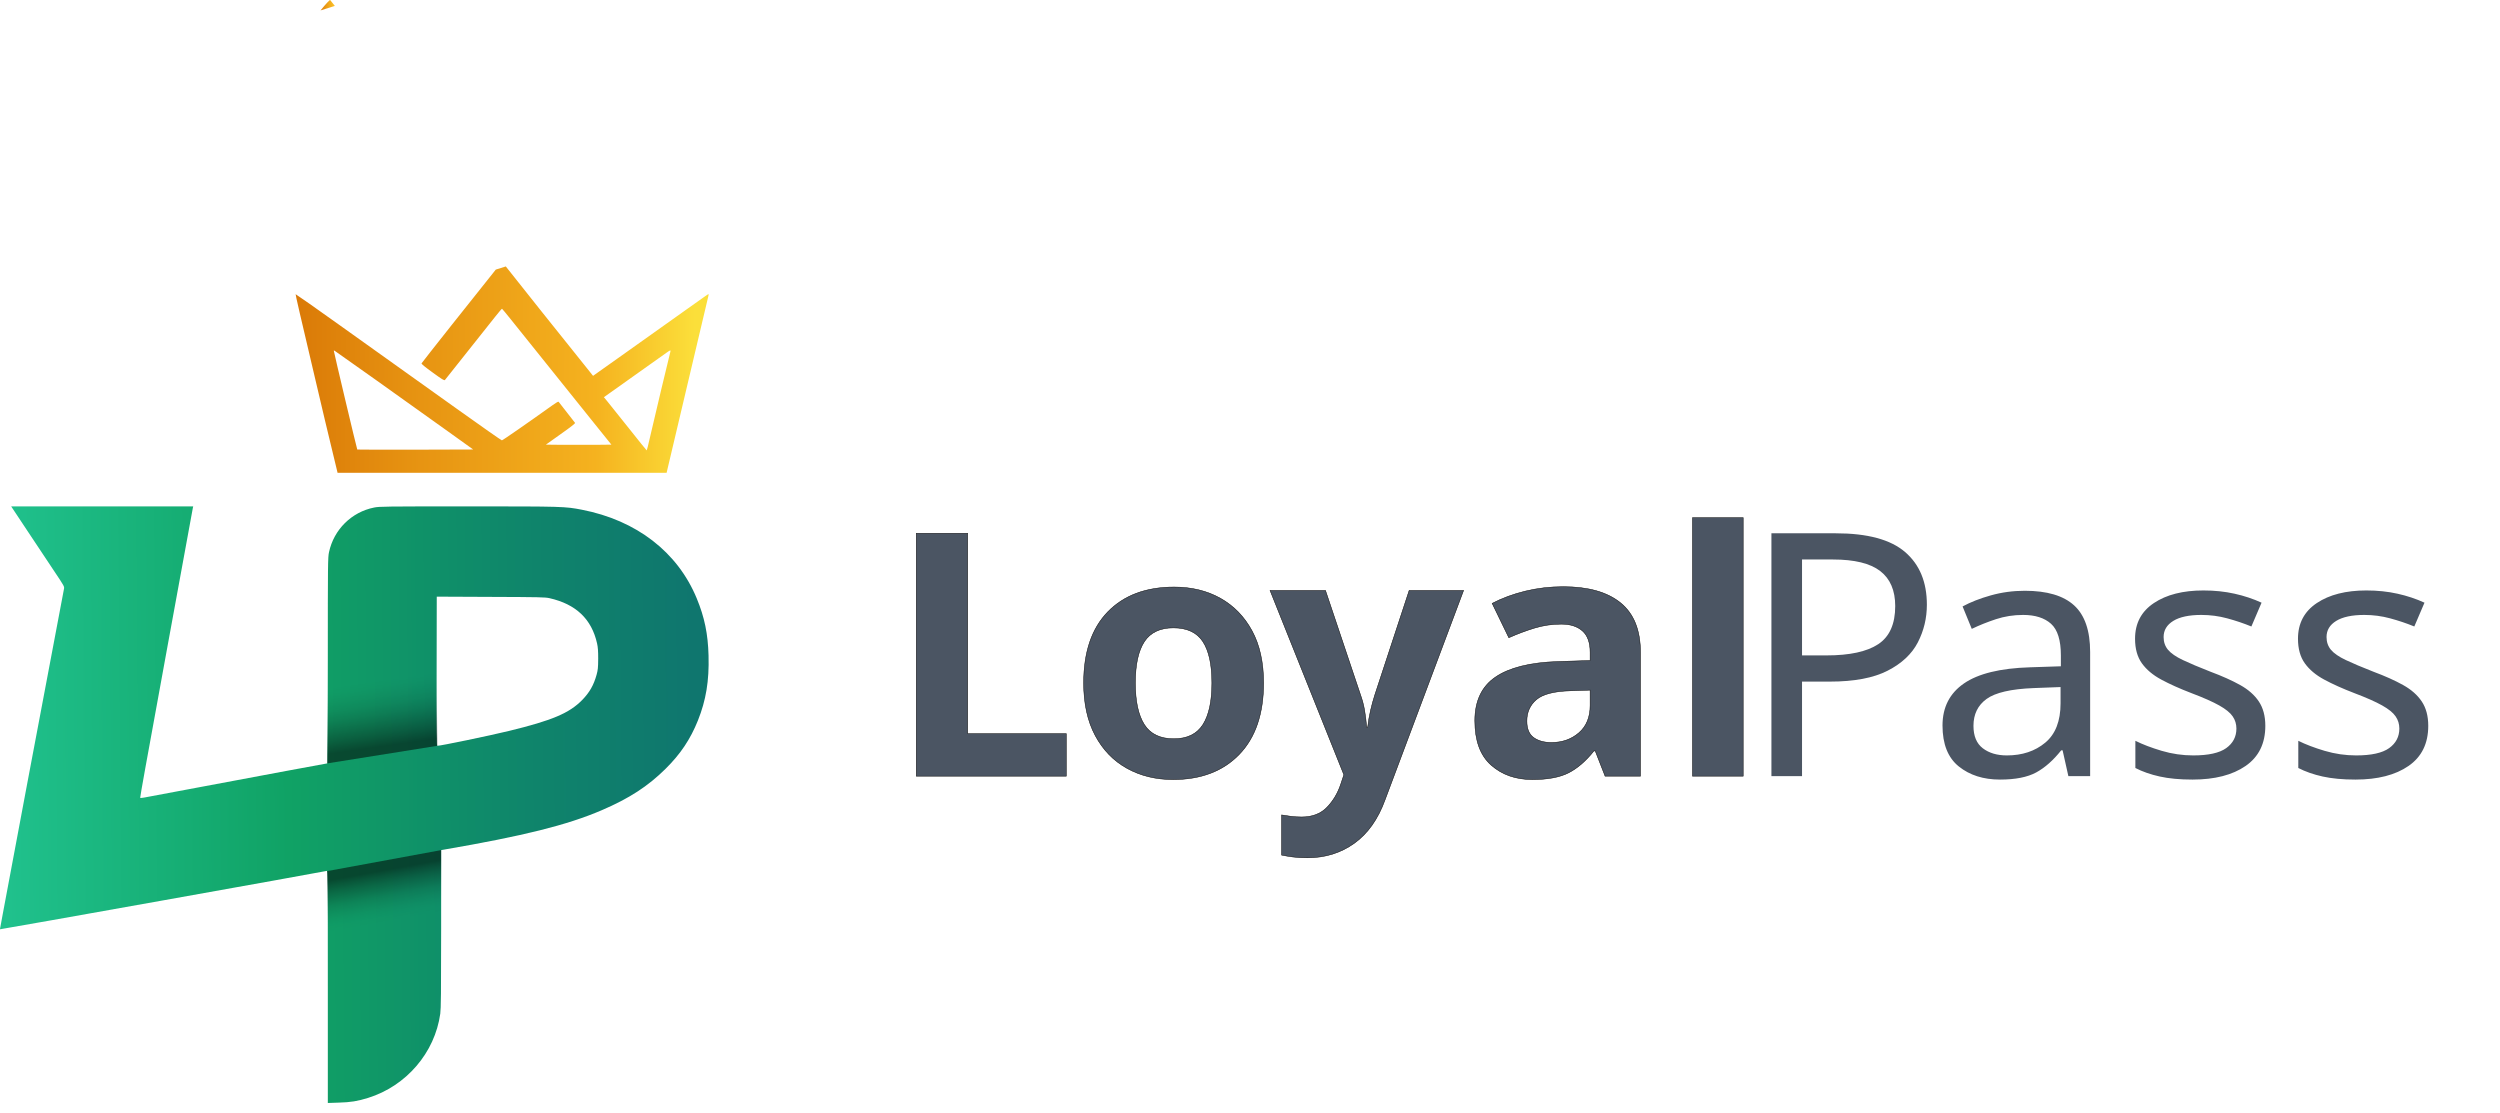
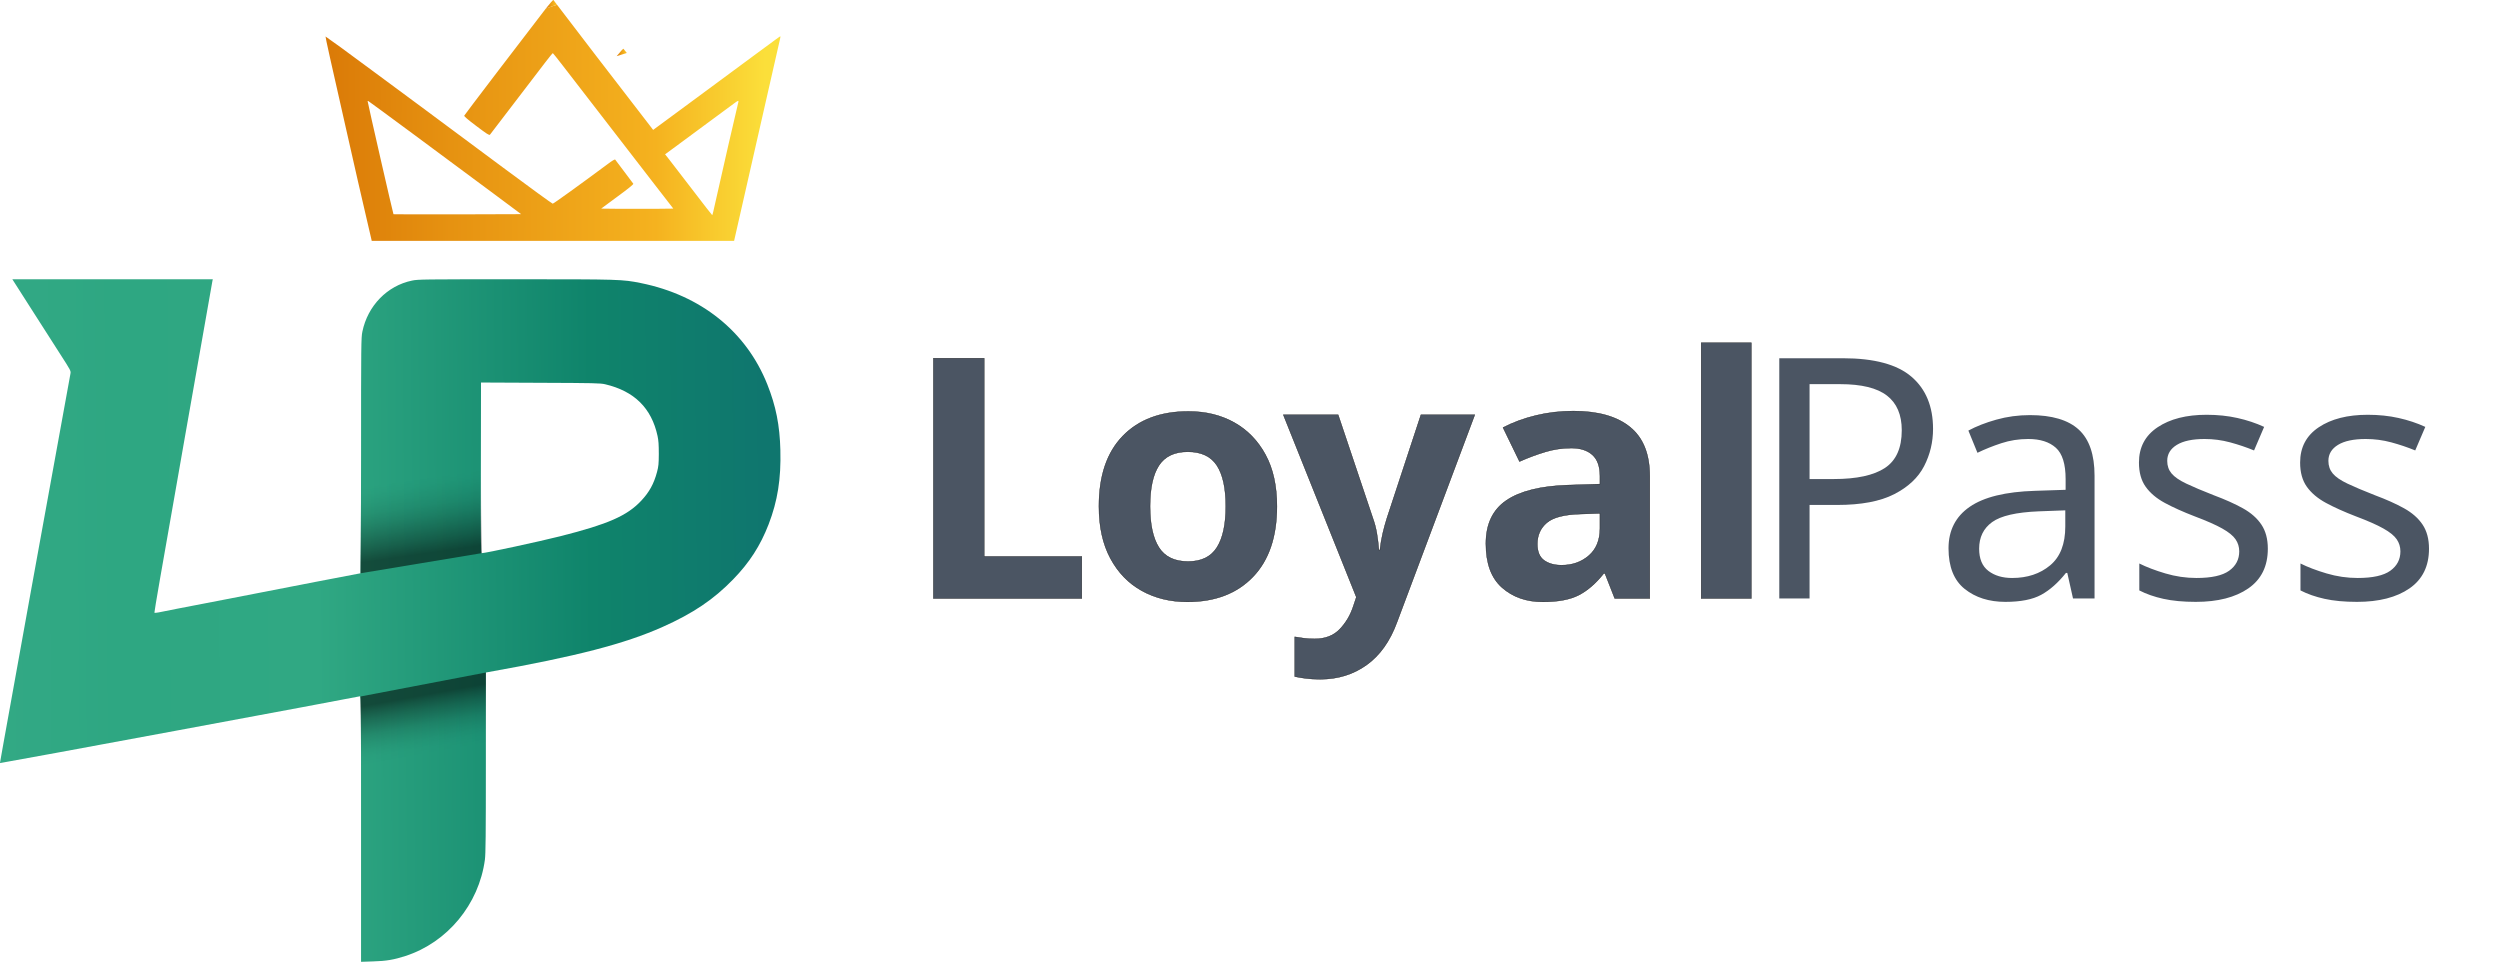
- <svg xmlns="http://www.w3.org/2000/svg" xmlns:xlink="http://www.w3.org/1999/xlink" id="Capa_1" data-name="Capa 1" viewBox="0 0 1338.83 595.94">
+ <svg xmlns="http://www.w3.org/2000/svg" id="Capa_1" data-name="Capa 1" viewBox="0 0 1890.4 727.28">
  <defs>
    <style>
-       .cls-1 {
-         fill: url(#Degradado_sin_nombre_16);
-       }
- 
-       .cls-2 {
-         fill: url(#Degradado_sin_nombre_99);
-         opacity: .54;
-       }
- 
-       .cls-2, .cls-3 {
-         mix-blend-mode: multiply;
-       }
- 
-       .cls-4 {
-         letter-spacing: 0em;
-       }
- 
-       .cls-4, .cls-5, .cls-6, .cls-7, .cls-8, .cls-9 {
+       .cls-1, .cls-2, .cls-3, .cls-4, .cls-5, .cls-6 {
        fill: #4b5563;
      }

-       .cls-4, .cls-6, .cls-8, .cls-9 {
+       .cls-1, .cls-2, .cls-3, .cls-5 {
        font-family: GoogleSans-Bold, 'Google Sans';
        font-variation-settings: 'opsz' 18, 'wght' 700, 'GRAD' 0;
        font-weight: 700;
        stroke: #000;
        stroke-miterlimit: 10;
        stroke-width: .25px;
      }

-       .cls-5, .cls-7 {
+       .cls-7 {
+         font-size: 254.43px;
+       }
+ 
+       .cls-8 {
+         fill: url(#Degradado_sin_nombre_16);
+       }
+ 
+       .cls-9 {
+         font-family: MyriadPro-Regular, 'Myriad Pro';
+       }
+ 
+       .cls-9, .cls-4 {
+         letter-spacing: 0em;
+       }
+ 
+       .cls-2, .cls-6 {
+         letter-spacing: -.02em;
+       }
+ 
+       .cls-3 {
+         letter-spacing: 0em;
+       }
+ 
+       .cls-10, .cls-11, .cls-12 {
+         isolation: isolate;
+       }
+ 
+       .cls-11 {
+         fill: url(#Degradado_sin_nombre_4);
+         opacity: .53;
+       }
+ 
+       .cls-11, .cls-12 {
+         mix-blend-mode: multiply;
+       }
+ 
+       .cls-13 {
+         fill: url(#Degradado_sin_nombre_9);
+       }
+ 
+       .cls-4, .cls-6 {
        font-family: GoogleSans-Regular, 'Google Sans';
        font-variation-settings: 'opsz' 18, 'wght' 400, 'GRAD' 0;
      }

-       .cls-6 {
-         letter-spacing: -.02em;
+       .cls-5 {
+         letter-spacing: 0em;
      }

-       .cls-10 {
-         fill: url(#Degradado_sin_nombre_248);
-       }
- 
-       .cls-7 {
-         letter-spacing: -.02em;
-       }
- 
-       .cls-11 {
-         font-size: 182.16px;
+       .cls-14 {
+         fill: url(#Degradado_sin_nombre_3);
      }

      .cls-12 {
-         fill: url(#Degradado_sin_nombre_268);
+         fill: url(#Degradado_sin_nombre_5);
+         opacity: .54;
      }

-       .cls-8 {
-         letter-spacing: 0em;
-       }
- 
-       .cls-13 {
-         font-family: MyriadPro-Regular, 'Myriad Pro';
-       }
- 
-       .cls-3 {
-         fill: url(#Degradado_sin_nombre_95);
-         opacity: .53;
-       }
- 
-       .cls-9 {
-         letter-spacing: 0em;
+       .cls-15 {
+         fill: url(#Degradado_sin_nombre_20);
      }
    </style>
-     <linearGradient id="Degradado_sin_nombre_248" data-name="Degradado sin nombre 248" x1="531.4" y1="79.27" x2="215.4" y2="78.78" gradientUnits="userSpaceOnUse">
+     <linearGradient id="Degradado_sin_nombre_16" data-name="Degradado sin nombre 16" x1="473.68" y1="687.72" x2="466.02" y2="687.71" gradientTransform="translate(0 727.39) scale(1 -1)" gradientUnits="userSpaceOnUse">
+       <stop offset="0" stop-color="#fbbf24" />
+       <stop offset=".24" stop-color="#f5b21f" />
+       <stop offset=".69" stop-color="#e69211" />
+       <stop offset="1" stop-color="#d97706" />
+     </linearGradient>
+     <linearGradient id="Degradado_sin_nombre_20" data-name="Degradado sin nombre 20" x1="-15.34" y1="258.82" x2="578.42" y2="263.52" gradientTransform="translate(0 729.28) scale(1 -1)" gradientUnits="userSpaceOnUse">
+       <stop offset="0" stop-color="#33a985" />
+       <stop offset=".18" stop-color="#2ea782" />
+       <stop offset=".43" stop-color="#30a883" />
+       <stop offset=".78" stop-color="#0f846b" />
+       <stop offset="1" stop-color="#0f766e" />
+     </linearGradient>
+     <linearGradient id="Degradado_sin_nombre_9" data-name="Degradado sin nombre 9" x1="578.45" y1="636.06" x2="234.47" y2="636.6" gradientTransform="translate(0 729.28) scale(1 -1)" gradientUnits="userSpaceOnUse">
      <stop offset="0" stop-color="#fbdf3a" />
      <stop offset=".24" stop-color="#f5b21f" />
      <stop offset=".69" stop-color="#e69211" />
      <stop offset="1" stop-color="#d97706" />
    </linearGradient>
-     <linearGradient id="Degradado_sin_nombre_268" data-name="Degradado sin nombre 268" x1="-14.06" y1="412.91" x2="531.33" y2="408.6" gradientUnits="userSpaceOnUse">
-       <stop offset="0" stop-color="#22c591" />
-       <stop offset=".01" stop-color="#21c38f" />
-       <stop offset=".43" stop-color="#10a265" />
-       <stop offset=".78" stop-color="#0f846b" />
-       <stop offset="1" stop-color="#0f766e" />
+     <linearGradient id="Degradado_sin_nombre_3" data-name="Degradado sin nombre 3" x1="420.93" y1="-384.16" x2="412.59" y2="-384.15" gradientTransform="translate(0 387.31)" gradientUnits="userSpaceOnUse">
+       <stop offset="0" stop-color="#fbbf24" />
+       <stop offset=".24" stop-color="#f5b21f" />
+       <stop offset=".69" stop-color="#e69211" />
+       <stop offset="1" stop-color="#d97706" />
    </linearGradient>
-     <linearGradient id="Degradado_sin_nombre_95" data-name="Degradado sin nombre 95" x1="283.09" y1="279.8" x2="298.01" y2="384.21" gradientUnits="userSpaceOnUse">
+     <linearGradient id="Degradado_sin_nombre_4" data-name="Degradado sin nombre 4" x1="307.81" y1="409.05" x2="324.68" y2="290.97" gradientTransform="translate(0 729.28) scale(1 -1)" gradientUnits="userSpaceOnUse">
      <stop offset=".36" stop-color="#fff" />
      <stop offset=".4" stop-color="#f9f9f9" />
      <stop offset=".46" stop-color="#e9e9e9" />
      <stop offset=".53" stop-color="#d0d0d0" />
      <stop offset=".6" stop-color="#ababab" />
      <stop offset=".67" stop-color="#7d7d7d" />
      <stop offset=".75" stop-color="#444" />
      <stop offset=".83" stop-color="#030303" />
      <stop offset=".83" stop-color="#000" />
    </linearGradient>
-     <linearGradient id="Degradado_sin_nombre_99" data-name="Degradado sin nombre 99" x1="304.07" y1="535.48" x2="287.37" y2="444.2" gradientUnits="userSpaceOnUse">
+     <linearGradient id="Degradado_sin_nombre_5" data-name="Degradado sin nombre 5" x1="331.35" y1="120.49" x2="312.47" y2="223.71" gradientTransform="translate(0 729.28) scale(1 -1)" gradientUnits="userSpaceOnUse">
      <stop offset=".38" stop-color="#fff" />
      <stop offset=".43" stop-color="#fafafa" />
      <stop offset=".48" stop-color="#ededed" />
      <stop offset=".53" stop-color="#d8d8d8" />
      <stop offset=".59" stop-color="#b9b9b9" />
      <stop offset=".64" stop-color="#929292" />
      <stop offset=".7" stop-color="#636363" />
      <stop offset=".76" stop-color="#2b2b2b" />
      <stop offset=".8" stop-color="#000" />
    </linearGradient>
-     <symbol id="logo" viewBox="0 0 542.16 639.98">
-       <g>
-         <path class="cls-10" d="M542.11,21.1c-.29,0-2.46,1.53-15.56,10.85-8.53,6.07-20.91,14.88-54.34,38.63l-18.5,13.12-2.5-3.15C432.67,57.5,392.64,7.33,386.96,0l-7.66,2.41c-15.13,18.83-56.55,71.13-56.79,71.73-.19.46,2.41,2.6,8.48,7,7.27,5.29,8.86,6.26,9.39,5.75.48-.56,14.5-18.18,38.34-48.27,2.75-3.48,5.15-6.31,5.35-6.26.14.05,3.32,3.85,6.98,8.44,13.15,16.41,47.5,59.21,61.95,77.21l14.74,18.32-12.52.14c-6.84.05-18.11.05-25.05,0l-12.52-.14,11.32-8.07c7.66-5.38,11.22-8.21,10.98-8.58-.24-.28-3.08-3.94-6.36-8.16-3.28-4.22-6.07-7.84-6.26-8.02-.24-.23-2.41,1.02-4.87,2.83-19.51,13.96-37.91,26.71-38.49,26.71-.39,0-15.9-10.85-34.44-24.11-45.86-32.83-76.16-54.44-90.56-64.64-6.6-4.68-16.67-11.82-22.35-15.86-5.68-3.99-10.4-7.23-10.45-7.19-.19.19,3.76,17.3,14.26,61.76,2.89,12.24,6.55,27.87,8.19,34.78,1.64,6.86,4.34,18.27,6.07,25.27,1.69,7,3.18,13.22,3.32,13.77l.24,1.07h251.73l2.55-10.8c2.65-11.13,7.27-30.79,11.85-50.17,5.11-21.65,16.14-68.26,17.24-72.94.43-1.58.63-2.87.48-2.87ZM317.74,140.17c-24.33.05-44.32,0-44.41-.09-.29-.28-17.97-74.75-17.97-75.67,0-.14.29-.09.63.09,1.16.65,51.16,36.21,86.56,61.58l19.46,13.96-44.27.14ZM512.92,65.01c-.92,3.25-12.33,51.28-15.85,66.54-1.11,5.05-2.17,9.18-2.31,9.18s-6.26-7.6-13.58-16.83c-7.37-9.23-14.69-18.41-16.28-20.36l-2.89-3.52,5.44-3.85c4.29-3.06,25.53-18.13,42.49-30.19,2.7-1.95,3.28-2.13,2.99-.97Z" />
-         <g>
-           <path class="cls-12" d="M542.08,297.91c-.43-16.74-3.08-29.54-9.06-44-14.64-35.43-46.1-59.68-87.86-67.79-12.91-2.5-14.4-2.55-87.28-2.55-63.73,0-67.58.05-71.68.88-17.24,3.43-30.78,16.83-34.49,34.13-.87,3.99-.92,7.93-.92,82.86,0,43.31-.39,78.74-.39,78.74,0,0-14.26,2.6-31.21,5.75-16.91,3.2-47.69,8.95-68.35,12.8-20.66,3.8-38.92,7.23-40.56,7.6-1.69.32-3.03.42-3.03.19,0-1.3,5.11-29.58,15.94-88.7,1.59-8.67,3.76-20.45,4.77-26.2,2.84-15.86,19.22-105.3,19.56-106.79l.29-1.25H8.56l12.67,19.1c6.98,10.53,16.14,24.34,20.38,30.65,7.66,11.45,7.71,11.55,7.32,13.45-.92,4.5-14.74,77.76-27.65,146.39C-1.12,512.47-.06,506.95.03,507.09c.19.23,247.49-43.96,249.95-44.65.77-.23.82,4.22.82,88.66v88.89l8.33-.28c9.06-.23,14.5-1.11,22.5-3.62,29.24-9.13,51.06-34.59,55.2-64.41.53-3.94.67-16.09.67-65.01v-60.14l1.83-.32c61.22-10.53,94.56-18.83,121-30.19,21.15-9.09,35.36-18.32,48.89-31.72,11.42-11.31,18.93-22.54,24.71-36.91,6.21-15.53,8.67-30.37,8.14-49.48ZM457.64,300.19h0c-.05,6.86-.19,8.44-1.25,12.29-2.22,7.93-5.35,13.4-10.98,19.2-9.83,10.06-22.93,15.63-56.07,23.69h0c-15.03,3.66-52.17,11.36-54.77,11.36-.58,0-.67-8.49-.53-57.08l.1-57.03,41.33.19c37.38.14,41.62.23,44.89.97,20.28,4.59,32.23,15.95,36.42,34.59.67,3.01.87,5.8.87,11.82h0Z" />
-           <polygon class="cls-3" points="250.42 380.17 334.57 366.73 334.04 307.41 250.79 314.75 250.42 380.17" />
-           <polygon class="cls-2" points="250.35 462.58 337.51 446.53 337.51 513.88 251.01 517.19 250.35 462.58" />
-         </g>
-       </g>
-     </symbol>
-     <linearGradient id="Degradado_sin_nombre_16" data-name="Degradado sin nombre 16" x1="179.05" y1="809.48" x2="171.39" y2="809.47" gradientTransform="translate(0 812.27) scale(1 -1)" gradientUnits="userSpaceOnUse">
-       <stop offset="0" stop-color="#fbbf24" />
-       <stop offset=".24" stop-color="#f5b21f" />
-       <stop offset=".69" stop-color="#e69211" />
-       <stop offset="1" stop-color="#d97706" />
-     </linearGradient>
  </defs>
  <g id="Capa_2" data-name="Capa 2">
-     <path class="cls-1" d="M179.32,3.17c-1.2-1.53-2.36-2.97-2.5-3.15-.19-.23-2.5,2.27-5.15,5.56" />
+     <path class="cls-8" d="M473.95,40.04c-1.2-1.53-2.36-2.97-2.5-3.15-.19-.23-2.5,2.27-5.15,5.56" />
  </g>
-   <use width="542.16" height="639.98" transform="translate(0 142.69) scale(.7)" xlink:href="#logo" />
-   <text class="cls-11" transform="translate(474.31 415.66)">
-     <tspan class="cls-4" x="0" y="0">L</tspan>
-     <tspan class="cls-6" x="97.82" y="0">o</tspan>
-     <tspan class="cls-8" x="205.84" y="0">y</tspan>
-     <tspan class="cls-9" x="307.85" y="0">al</tspan>
-     <tspan class="cls-7" x="456.67" y="0">P</tspan>
-     <tspan class="cls-5" x="557.59" y="0">ass</tspan>
-     <tspan class="cls-13" x="825.91" y="0"> </tspan>
+   <text class="cls-7" transform="translate(682.88 452.56)">
+     <tspan class="cls-3" x="0" y="0">L</tspan>
+     <tspan class="cls-2" x="136.63" y="0">o</tspan>
+     <tspan class="cls-5" x="287.51" y="0">y</tspan>
+     <tspan class="cls-1" x="429.99" y="0">al</tspan>
+     <tspan class="cls-6" x="637.86" y="0">P</tspan>
+     <tspan class="cls-4" x="778.81" y="0">ass</tspan>
+     <tspan class="cls-9" x="1153.58" y="0"> </tspan>
  </text>
-   <text />
+   <g class="cls-10">
+     <g id="Capa_1-2" data-name="Capa 1">
+       <path class="cls-15" d="M590.09,340.47c-.47-18.93-3.36-33.4-9.86-49.76-15.94-40.06-50.18-67.48-95.64-76.66-14.05-2.83-15.68-2.88-95.01-2.88-69.37,0-73.57.05-78.02,1-18.77,3.88-33.51,19.03-37.54,38.59-.94,4.51-1,8.97-1,93.7,0,48.97-.42,89.03-.42,89.03,0,0-15.52,2.94-33.98,6.5-18.4,3.62-51.91,10.12-74.41,14.47-22.49,4.3-42.37,8.18-44.15,8.6-1.84.37-3.3.47-3.3.21,0-1.47,5.56-33.45,17.36-100.31,1.73-9.81,4.09-23.12,5.19-29.63,3.09-17.93,20.92-119.08,21.29-120.76l.31-1.42H9.32l13.79,21.6c7.6,11.9,17.57,27.53,22.18,34.66,8.34,12.95,8.39,13.06,7.97,15.21-1,5.09-16.05,87.93-30.1,165.54C-1.22,583.08-.07,576.84.04,577c.21.26,269.41-49.71,272.08-50.49.84-.26.89,4.77.89,100.26v100.52l9.07-.31c9.86-.26,15.78-1.26,24.49-4.09,31.83-10.33,55.58-39.12,60.09-72.83.58-4.46.73-18.19.73-73.51v-68.01l1.99-.37c66.64-11.9,102.93-21.29,131.72-34.14,23.02-10.28,38.49-20.71,53.22-35.87,12.43-12.79,20.61-25.48,26.9-41.74,6.76-17.57,9.44-34.34,8.86-55.95h0ZM498.17,343.04h0c-.05,7.76-.21,9.54-1.36,13.9-2.41,8.97-5.82,15.15-11.96,21.71-10.7,11.38-24.96,17.67-61.03,26.79h0c-16.36,4.14-56.79,12.85-59.62,12.85-.63,0-.73-9.6-.58-64.55l.1-64.49,44.99.21c40.69.16,45.3.26,48.87,1.1,22.08,5.19,35.08,18.04,39.64,39.12.73,3.41.94,6.55.94,13.37h0Z" />
+       <path class="cls-13" d="M590.11,27.44c-.31,0-2.67,1.73-16.94,12.27-9.28,6.87-22.76,16.83-59.15,43.68l-20.14,14.84-2.73-3.57c-20.19-26.06-63.76-82.79-69.95-91.08l-8.34,2.73c-16.46,21.29-61.56,80.44-61.82,81.12-.21.52,2.62,2.94,9.23,7.92,7.92,5.98,9.65,7.08,10.22,6.5.52-.63,15.78-20.55,41.74-54.58,2.99-3.93,5.61-7.13,5.82-7.08.16.05,3.62,4.35,7.6,9.54,14.31,18.56,51.7,66.96,67.43,87.3l16.05,20.71-13.63.16c-7.45.05-19.72.05-27.27,0l-13.63-.16,12.32-9.12c8.34-6.08,12.22-9.28,11.96-9.7-.26-.31-3.36-4.46-6.92-9.23s-6.61-8.86-6.82-9.07c-.26-.26-2.62,1.15-5.3,3.2-21.24,15.78-41.27,30.2-41.9,30.2-.42,0-17.3-12.27-37.49-27.27-49.92-37.12-82.9-61.56-98.58-73.09-7.18-5.3-18.14-13.37-24.33-17.93-6.19-4.51-11.33-8.18-11.38-8.13-.21.21,4.09,19.56,15.52,69.84,3.15,13.84,7.13,31.51,8.91,39.33,1.78,7.76,4.72,20.66,6.61,28.58,1.84,7.92,3.46,14.94,3.62,15.57l.26,1.21h274.02l2.78-12.22c2.88-12.58,7.92-34.82,12.9-56.73,5.56-24.49,17.57-77.18,18.77-82.48.47-1.78.68-3.25.52-3.25h0ZM345.87,162.09c-26.48.05-48.24,0-48.34-.1-.31-.31-19.56-84.53-19.56-85.57,0-.16.31-.1.68.1,1.26.73,55.69,40.95,94.23,69.63l21.18,15.78-48.19.16h0ZM558.34,77.1c-1,3.67-13.42,57.99-17.25,75.24-1.21,5.72-2.36,10.38-2.52,10.38s-6.82-8.6-14.79-19.03c-8.02-10.43-15.99-20.82-17.72-23.02l-3.15-3.99,5.93-4.35c4.67-3.46,27.79-20.5,46.25-34.14,2.94-2.2,3.57-2.41,3.25-1.1h0Z" />
+       <g id="Capa_2-2" data-name="Capa 2">
+         <path class="cls-14" d="M421.22,3.58c-1.31-1.73-2.57-3.36-2.73-3.57-.21-.26-2.73,2.57-5.61,6.29l8.34-2.73Z" />
+       </g>
+       <polygon class="cls-11" points="272.59 433.49 364.2 418.28 363.63 351.2 273 359.51 272.59 433.49" />
+       <polygon class="cls-12" points="272.52 526.67 367.4 508.52 367.4 584.69 273.24 588.43 272.52 526.67" />
+     </g>
+   </g>
</svg>
